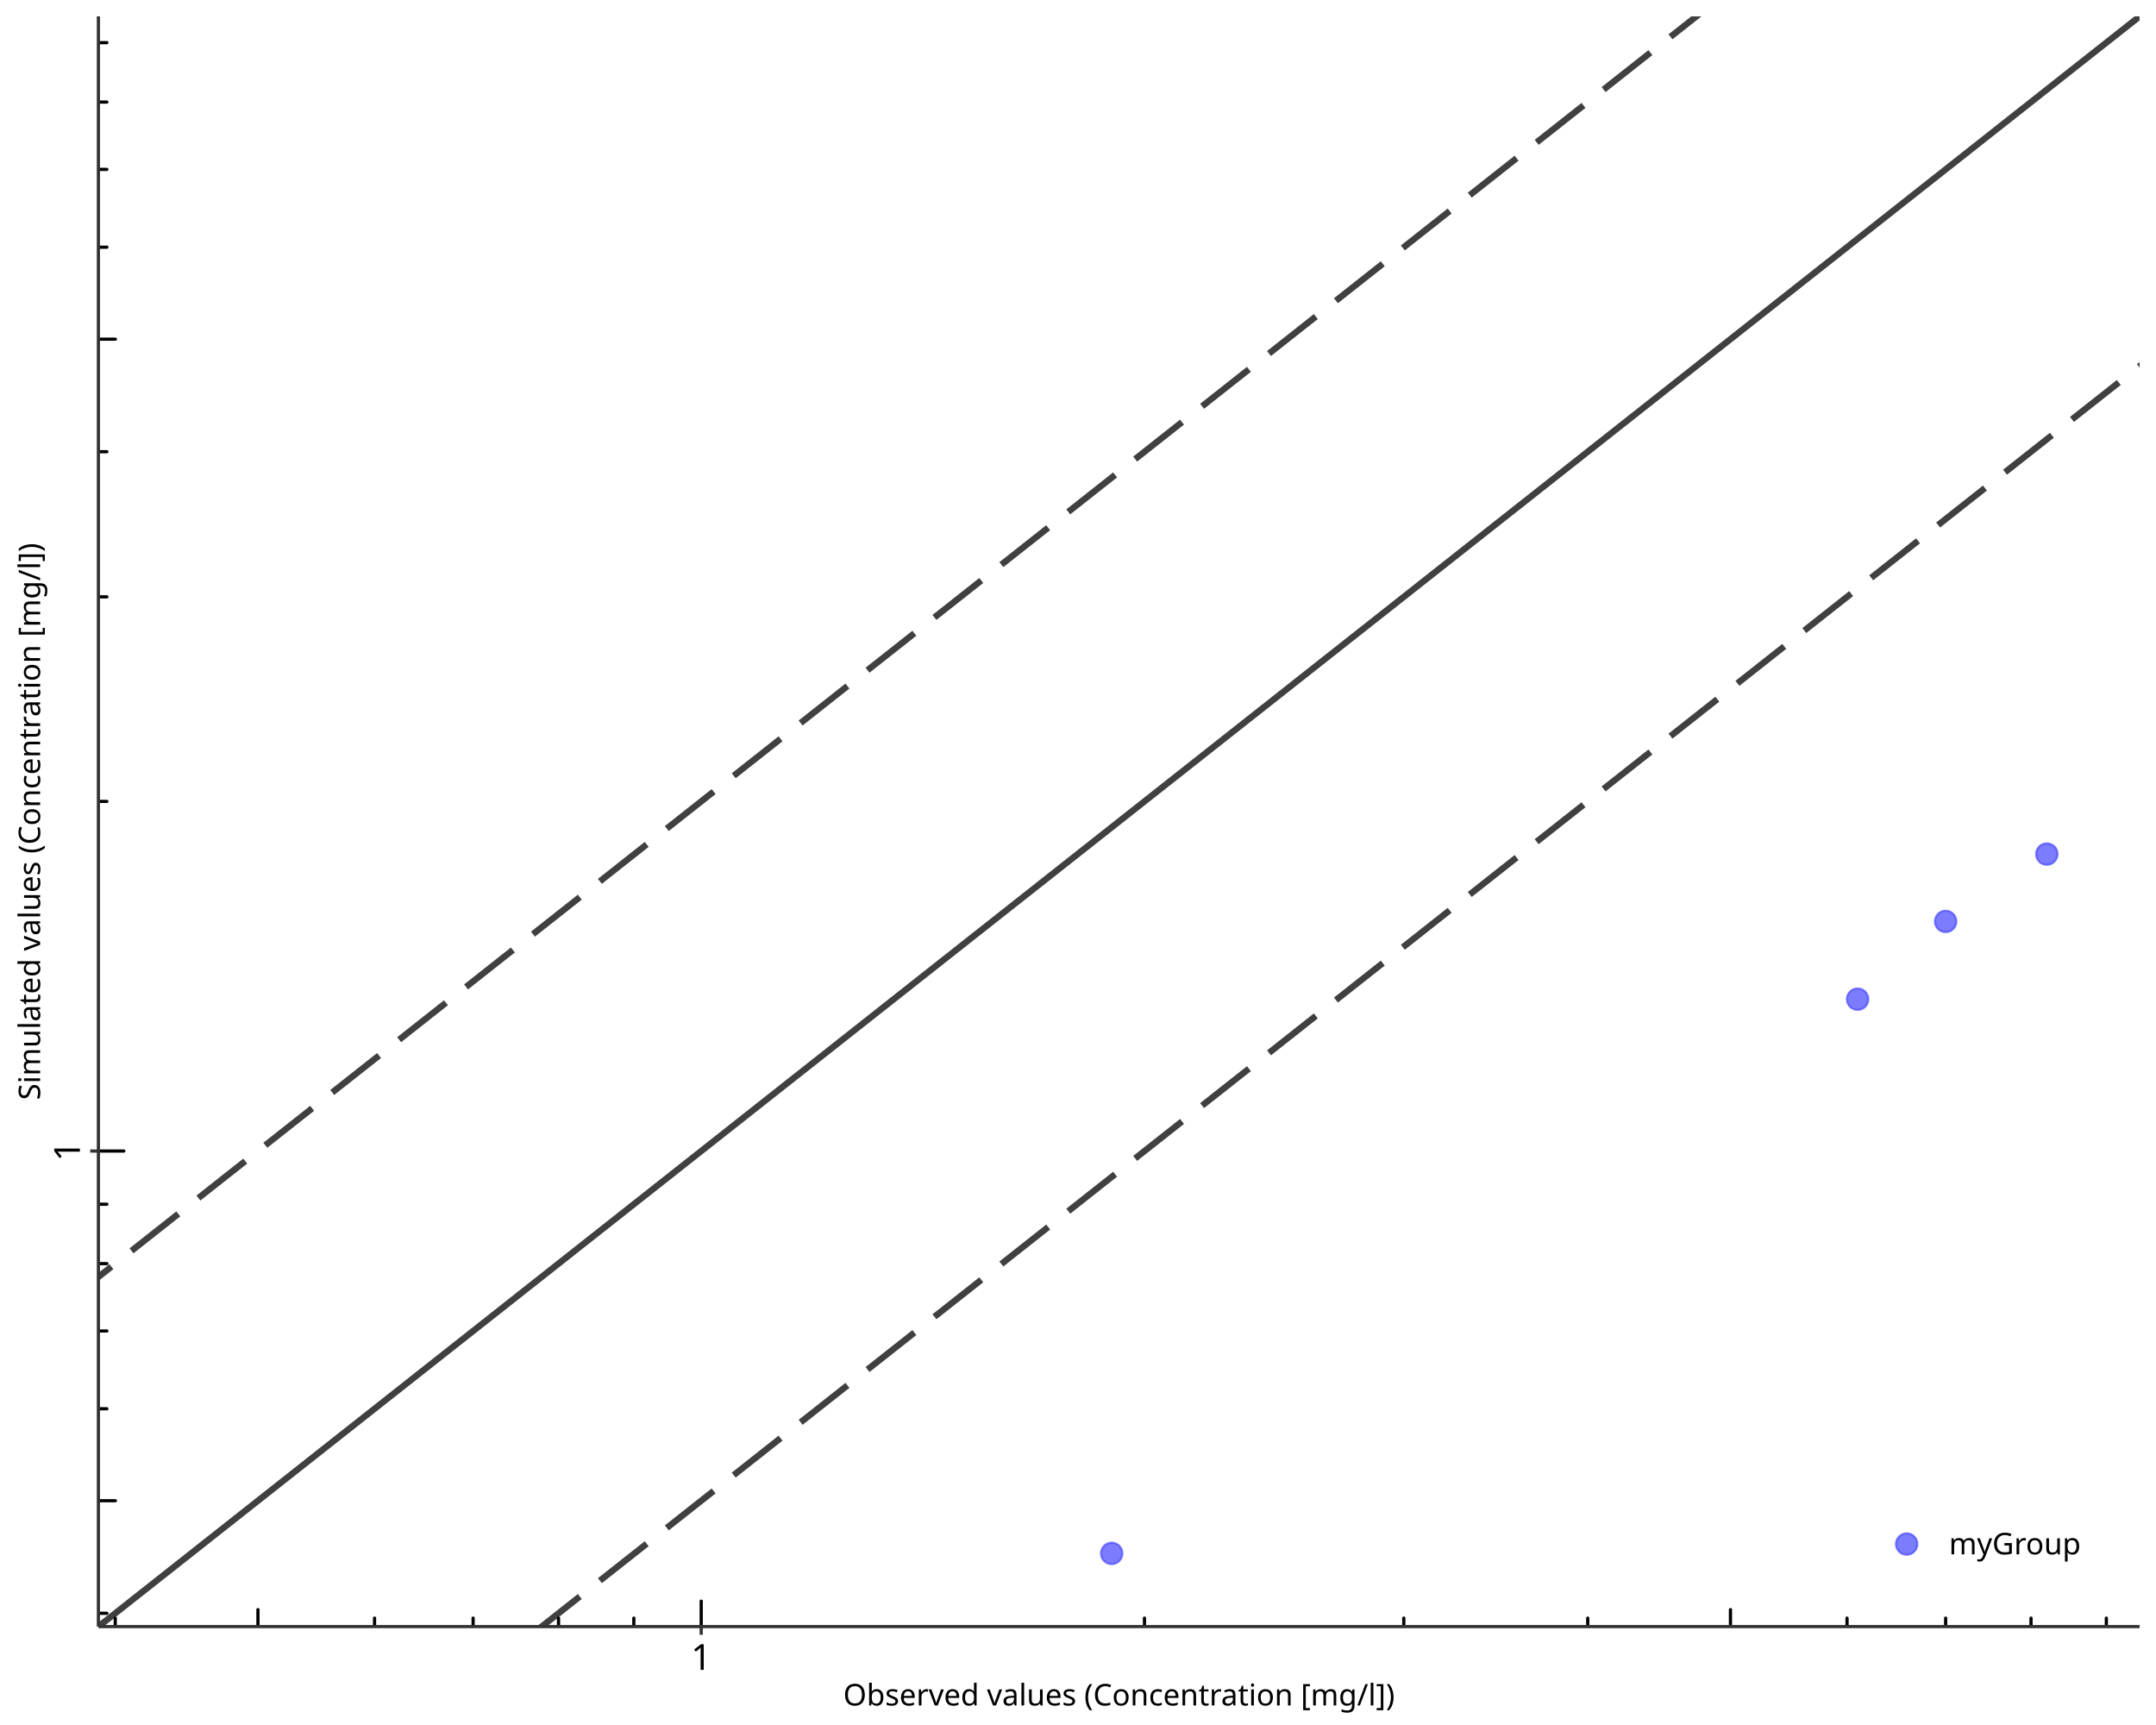
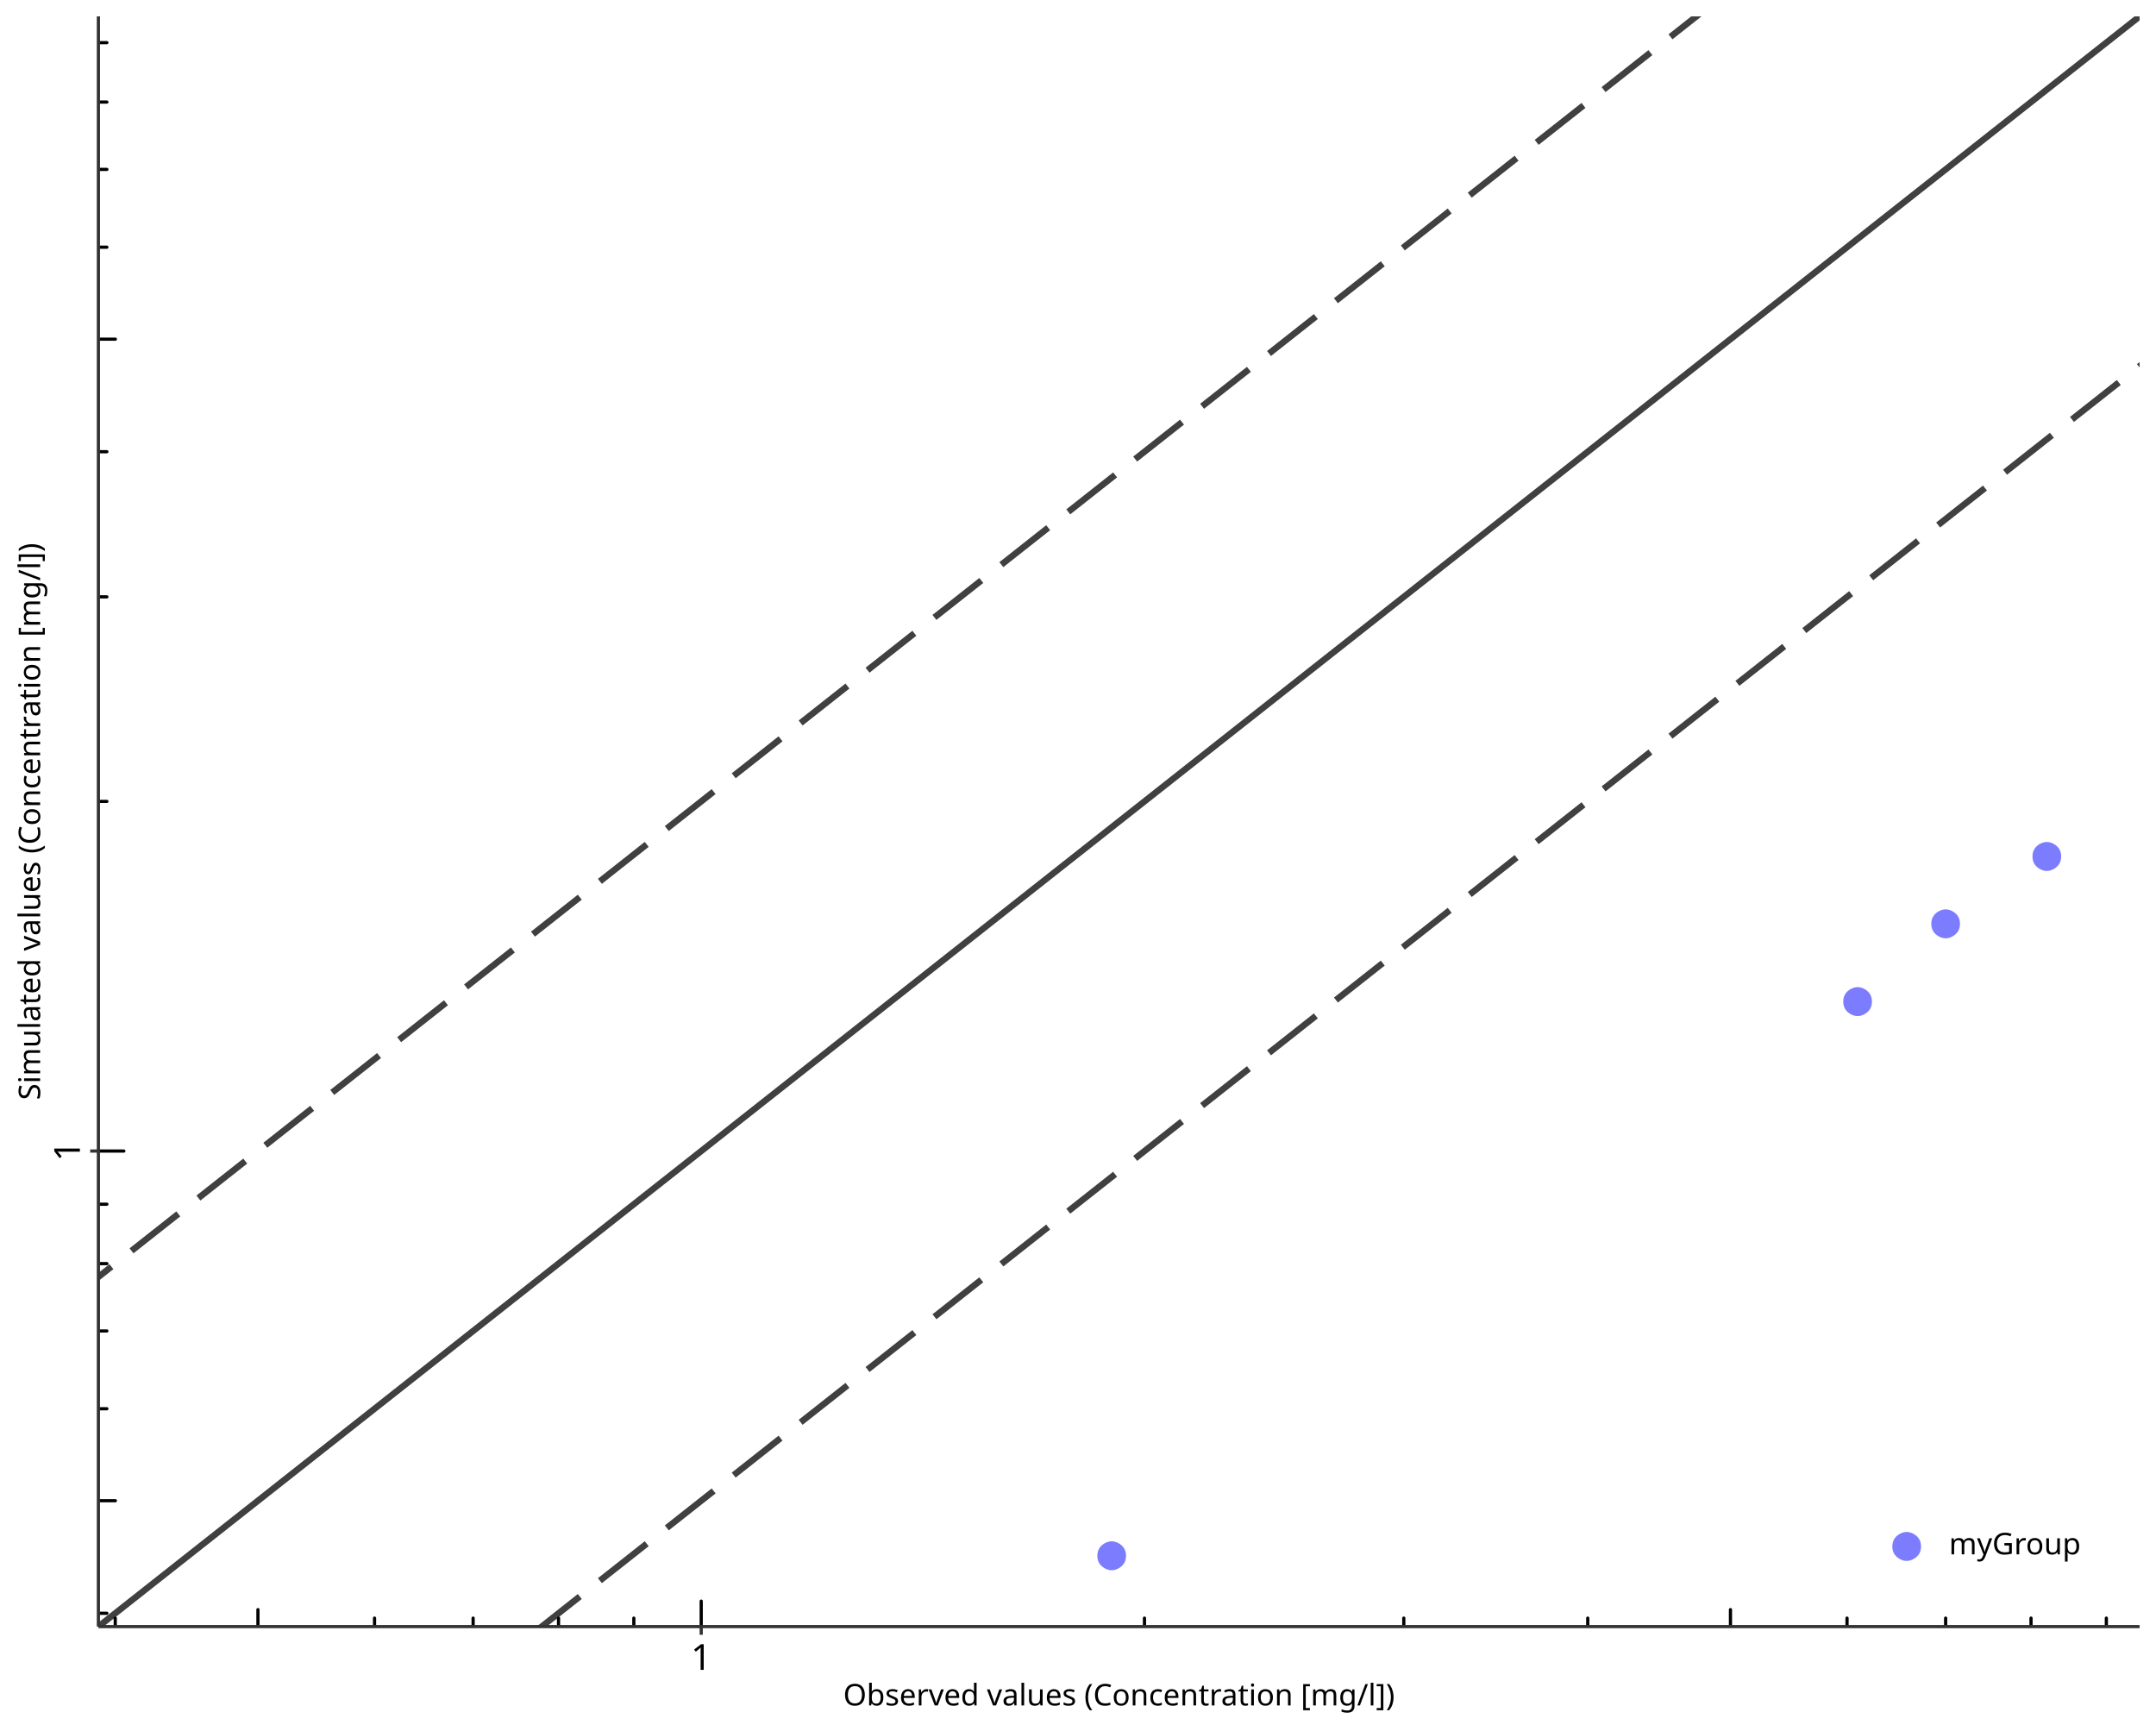
<svg xmlns="http://www.w3.org/2000/svg" class="svglite" data-engine-version="2.0" width="720.00pt" height="576.00pt" viewBox="0 0 720.00 576.00">
  <defs>
    <style type="text/css">
    .svglite line, .svglite polyline, .svglite polygon, .svglite path, .svglite rect, .svglite circle {
      fill: none;
      stroke: #000000;
      stroke-linecap: round;
      stroke-linejoin: round;
      stroke-miterlimit: 10.00;
    }
  </style>
  </defs>
  <rect width="100%" height="100%" style="stroke: none; fill: #FFFFFF;" />
  <defs>
    <clipPath id="cpMC4wMHw3MjAuMDB8MC4wMHw1NzYuMDA=">
      <rect x="0.00" y="0.00" width="720.00" height="576.00" />
    </clipPath>
  </defs>
  <g clip-path="url(#cpMC4wMHw3MjAuMDB8MC4wMHw1NzYuMDA=)">
    <rect x="0.00" y="0.00" width="720.00" height="576.00" style="stroke-width: 1.07; stroke: none; fill: #FFFFFF;" />
  </g>
  <defs>
    <clipPath id="cpMzIuODZ8NzE0LjUyfDUuNDh8NTQzLjE0">
      <rect x="32.86" y="5.48" width="681.66" height="537.66" />
    </clipPath>
  </defs>
  <g clip-path="url(#cpMzIuODZ8NzE0LjUyfDUuNDh8NTQzLjE0)">
    <rect x="32.86" y="5.48" width="681.66" height="537.66" style="stroke-width: 1.07; stroke: none; fill: #FFFFFF;" />
  </g>
  <g clip-path="url(#cpMC4wMHw3MjAuMDB8MC4wMHw1NzYuMDA=)">
</g>
  <g clip-path="url(#cpMzIuODZ8NzE0LjUyfDUuNDh8NTQzLjE0)">
</g>
  <g clip-path="url(#cpMC4wMHw3MjAuMDB8MC4wMHw1NzYuMDA=)">
</g>
  <g clip-path="url(#cpMzIuODZ8NzE0LjUyfDUuNDh8NTQzLjE0)">
</g>
  <g clip-path="url(#cpMC4wMHw3MjAuMDB8MC4wMHw1NzYuMDA=)">
</g>
  <g clip-path="url(#cpMzIuODZ8NzE0LjUyfDUuNDh8NTQzLjE0)">
</g>
  <g clip-path="url(#cpMC4wMHw3MjAuMDB8MC4wMHw1NzYuMDA=)">
</g>
  <g clip-path="url(#cpMzIuODZ8NzE0LjUyfDUuNDh8NTQzLjE0)">
</g>
  <g clip-path="url(#cpMC4wMHw3MjAuMDB8MC4wMHw1NzYuMDA=)">
</g>
  <g clip-path="url(#cpMzIuODZ8NzE0LjUyfDUuNDh8NTQzLjE0)">
</g>
  <g clip-path="url(#cpMC4wMHw3MjAuMDB8MC4wMHw1NzYuMDA=)">
</g>
  <g clip-path="url(#cpMzIuODZ8NzE0LjUyfDUuNDh8NTQzLjE0)">
</g>
  <g clip-path="url(#cpMC4wMHw3MjAuMDB8MC4wMHw1NzYuMDA=)">
</g>
  <g clip-path="url(#cpMzIuODZ8NzE0LjUyfDUuNDh8NTQzLjE0)">
</g>
  <g clip-path="url(#cpMC4wMHw3MjAuMDB8MC4wMHw1NzYuMDA=)">
</g>
  <g clip-path="url(#cpMzIuODZ8NzE0LjUyfDUuNDh8NTQzLjE0)">
</g>
  <g clip-path="url(#cpMC4wMHw3MjAuMDB8MC4wMHw1NzYuMDA=)">
</g>
  <g clip-path="url(#cpMzIuODZ8NzE0LjUyfDUuNDh8NTQzLjE0)">
</g>
  <g clip-path="url(#cpMC4wMHw3MjAuMDB8MC4wMHw1NzYuMDA=)">
</g>
  <g clip-path="url(#cpMzIuODZ8NzE0LjUyfDUuNDh8NTQzLjE0)">
</g>
  <g clip-path="url(#cpMC4wMHw3MjAuMDB8MC4wMHw1NzYuMDA=)">
</g>
  <g clip-path="url(#cpMzIuODZ8NzE0LjUyfDUuNDh8NTQzLjE0)">
</g>
  <g clip-path="url(#cpMC4wMHw3MjAuMDB8MC4wMHw1NzYuMDA=)">
</g>
  <g clip-path="url(#cpMzIuODZ8NzE0LjUyfDUuNDh8NTQzLjE0)">
</g>
  <g clip-path="url(#cpMC4wMHw3MjAuMDB8MC4wMHw1NzYuMDA=)">
</g>
  <g clip-path="url(#cpMzIuODZ8NzE0LjUyfDUuNDh8NTQzLjE0)">
</g>
  <g clip-path="url(#cpMC4wMHw3MjAuMDB8MC4wMHw1NzYuMDA=)">
</g>
  <g clip-path="url(#cpMzIuODZ8NzE0LjUyfDUuNDh8NTQzLjE0)">
</g>
  <g clip-path="url(#cpMC4wMHw3MjAuMDB8MC4wMHw1NzYuMDA=)">
</g>
  <g clip-path="url(#cpMzIuODZ8NzE0LjUyfDUuNDh8NTQzLjE0)">
</g>
  <g clip-path="url(#cpMC4wMHw3MjAuMDB8MC4wMHw1NzYuMDA=)">
</g>
  <g clip-path="url(#cpMzIuODZ8NzE0LjUyfDUuNDh8NTQzLjE0)">
    <line x1="-648.80" y1="1080.80" x2="1396.18" y2="-532.18" style="stroke-width: 2.13; stroke: #000000; stroke-opacity: 0.75; stroke-linecap: butt;" />
    <line x1="-648.80" y1="964.05" x2="1396.18" y2="-648.94" style="stroke-width: 2.13; stroke: #000000; stroke-opacity: 0.75; stroke-dasharray: 19.92,8.54; stroke-linecap: butt;" />
    <line x1="-648.80" y1="1197.56" x2="1396.18" y2="-415.42" style="stroke-width: 2.13; stroke: #000000; stroke-opacity: 0.75; stroke-dasharray: 19.92,8.54; stroke-linecap: butt;" />
-     <circle cx="371.25" cy="518.70" r="3.56" style="stroke-width: 0.71; stroke: #5050FF; stroke-opacity: 0.75; fill: #5050FF; fill-opacity: 0.75;" />
-     <circle cx="620.35" cy="333.64" r="3.56" style="stroke-width: 0.71; stroke: #5050FF; stroke-opacity: 0.75; fill: #5050FF; fill-opacity: 0.75;" />
-     <circle cx="649.75" cy="307.68" r="3.56" style="stroke-width: 0.71; stroke: #5050FF; stroke-opacity: 0.75; fill: #5050FF; fill-opacity: 0.75;" />
-     <circle cx="683.54" cy="285.19" r="3.56" style="stroke-width: 0.71; stroke: #5050FF; stroke-opacity: 0.75; fill: #5050FF; fill-opacity: 0.75;" />
+     <text x="371.25" y="521.96" text-anchor="middle" style="font-size: 9.48px; fill: #5050FF; fill-opacity: 0.75; font-family: sans;" textLength="7.11px" lengthAdjust="spacingAndGlyphs">⬤</text>
+     <text x="620.35" y="336.91" text-anchor="middle" style="font-size: 9.48px; fill: #5050FF; fill-opacity: 0.75; font-family: sans;" textLength="7.11px" lengthAdjust="spacingAndGlyphs">⬤</text>
+     <text x="649.75" y="310.94" text-anchor="middle" style="font-size: 9.48px; fill: #5050FF; fill-opacity: 0.75; font-family: sans;" textLength="7.11px" lengthAdjust="spacingAndGlyphs">⬤</text>
+     <text x="683.54" y="288.45" text-anchor="middle" style="font-size: 9.48px; fill: #5050FF; fill-opacity: 0.75; font-family: sans;" textLength="7.11px" lengthAdjust="spacingAndGlyphs">⬤</text>
    <line x1="38.49" y1="543.14" x2="38.49" y2="540.31" style="stroke-width: 1.07;" />
    <line x1="86.14" y1="543.14" x2="86.14" y2="537.47" style="stroke-width: 1.07;" />
    <line x1="125.08" y1="543.14" x2="125.08" y2="540.31" style="stroke-width: 1.07;" />
    <line x1="158.00" y1="543.14" x2="158.00" y2="540.31" style="stroke-width: 1.07;" />
    <line x1="186.52" y1="543.14" x2="186.52" y2="540.31" style="stroke-width: 1.07;" />
    <line x1="211.67" y1="543.14" x2="211.67" y2="540.31" style="stroke-width: 1.07;" />
    <line x1="234.17" y1="543.14" x2="234.17" y2="534.64" style="stroke-width: 1.07;" />
    <line x1="382.20" y1="543.14" x2="382.20" y2="540.31" style="stroke-width: 1.07;" />
    <line x1="468.80" y1="543.14" x2="468.80" y2="540.31" style="stroke-width: 1.07;" />
    <line x1="530.23" y1="543.14" x2="530.23" y2="540.31" style="stroke-width: 1.07;" />
    <line x1="577.89" y1="543.14" x2="577.89" y2="537.47" style="stroke-width: 1.07;" />
    <line x1="616.82" y1="543.14" x2="616.82" y2="540.31" style="stroke-width: 1.07;" />
    <line x1="649.75" y1="543.14" x2="649.75" y2="540.31" style="stroke-width: 1.07;" />
    <line x1="678.26" y1="543.14" x2="678.26" y2="540.31" style="stroke-width: 1.07;" />
    <line x1="703.42" y1="543.14" x2="703.42" y2="540.31" style="stroke-width: 1.07;" />
    <line x1="32.86" y1="538.70" x2="35.69" y2="538.70" style="stroke-width: 1.07;" />
    <line x1="32.86" y1="501.11" x2="38.53" y2="501.11" style="stroke-width: 1.07;" />
    <line x1="32.86" y1="470.40" x2="35.69" y2="470.40" style="stroke-width: 1.07;" />
    <line x1="32.86" y1="444.43" x2="35.69" y2="444.43" style="stroke-width: 1.07;" />
    <line x1="32.86" y1="421.94" x2="35.69" y2="421.94" style="stroke-width: 1.07;" />
    <line x1="32.86" y1="402.10" x2="35.69" y2="402.10" style="stroke-width: 1.07;" />
    <line x1="32.86" y1="384.35" x2="41.36" y2="384.35" style="stroke-width: 1.07;" />
    <line x1="32.86" y1="267.60" x2="35.69" y2="267.60" style="stroke-width: 1.07;" />
    <line x1="32.86" y1="199.30" x2="35.69" y2="199.30" style="stroke-width: 1.07;" />
    <line x1="32.86" y1="150.84" x2="35.69" y2="150.84" style="stroke-width: 1.07;" />
    <line x1="32.86" y1="113.25" x2="38.53" y2="113.25" style="stroke-width: 1.07;" />
    <line x1="32.86" y1="82.54" x2="35.69" y2="82.54" style="stroke-width: 1.07;" />
    <line x1="32.86" y1="56.57" x2="35.69" y2="56.57" style="stroke-width: 1.07;" />
    <line x1="32.86" y1="34.08" x2="35.69" y2="34.08" style="stroke-width: 1.07;" />
    <line x1="32.86" y1="14.24" x2="35.69" y2="14.24" style="stroke-width: 1.07;" />
  </g>
  <g clip-path="url(#cpMC4wMHw3MjAuMDB8MC4wMHw1NzYuMDA=)">
    <polyline points="32.86,543.14 32.86,5.48 " style="stroke-width: 1.07; stroke: #333333; stroke-linecap: butt;" />
    <text transform="translate(26.68,384.35) rotate(-90)" text-anchor="middle" style="font-size: 12.00px; font-family: sans;" textLength="6.67px" lengthAdjust="spacingAndGlyphs">1</text>
    <polyline points="30.12,384.35 32.86,384.35 " style="stroke-width: 1.07; stroke: #333333; stroke-linecap: butt;" />
    <polyline points="32.86,543.14 714.52,543.14 " style="stroke-width: 1.07; stroke: #333333; stroke-linecap: butt;" />
    <polyline points="234.17,545.88 234.17,543.14 " style="stroke-width: 1.07; stroke: #333333; stroke-linecap: butt;" />
    <text x="234.17" y="557.58" text-anchor="middle" style="font-size: 12.00px; font-family: sans;" textLength="6.67px" lengthAdjust="spacingAndGlyphs">1</text>
    <text x="373.69" y="569.48" text-anchor="middle" style="font-size: 10.00px; font-family: sans;" textLength="173.99px" lengthAdjust="spacingAndGlyphs">Observed values (Concentration [mg/l])</text>
    <text transform="translate(13.40,274.31) rotate(-90)" text-anchor="middle" style="font-size: 10.00px; font-family: sans;" textLength="175.10px" lengthAdjust="spacingAndGlyphs">Simulated values (Concentration [mg/l])</text>
    <rect x="622.62" y="495.98" width="74.85" height="33.72" style="stroke-width: 0.75; stroke: none;" />
    <rect x="628.10" y="506.94" width="17.28" height="17.28" style="stroke-width: 0.75; stroke: none;" />
-     <circle cx="636.74" cy="515.58" r="3.56" style="stroke-width: 0.71; stroke: #5050FF; stroke-opacity: 0.75; fill: #5050FF; fill-opacity: 0.75;" />
+     <text x="636.74" y="518.84" text-anchor="middle" style="font-size: 9.48px; fill: #5050FF; fill-opacity: 0.75; font-family: sans;" textLength="7.11px" lengthAdjust="spacingAndGlyphs">⬤</text>
    <text x="650.86" y="519.02" style="font-size: 10.00px; font-family: sans;" textLength="41.14px" lengthAdjust="spacingAndGlyphs">myGroup</text>
  </g>
</svg>
